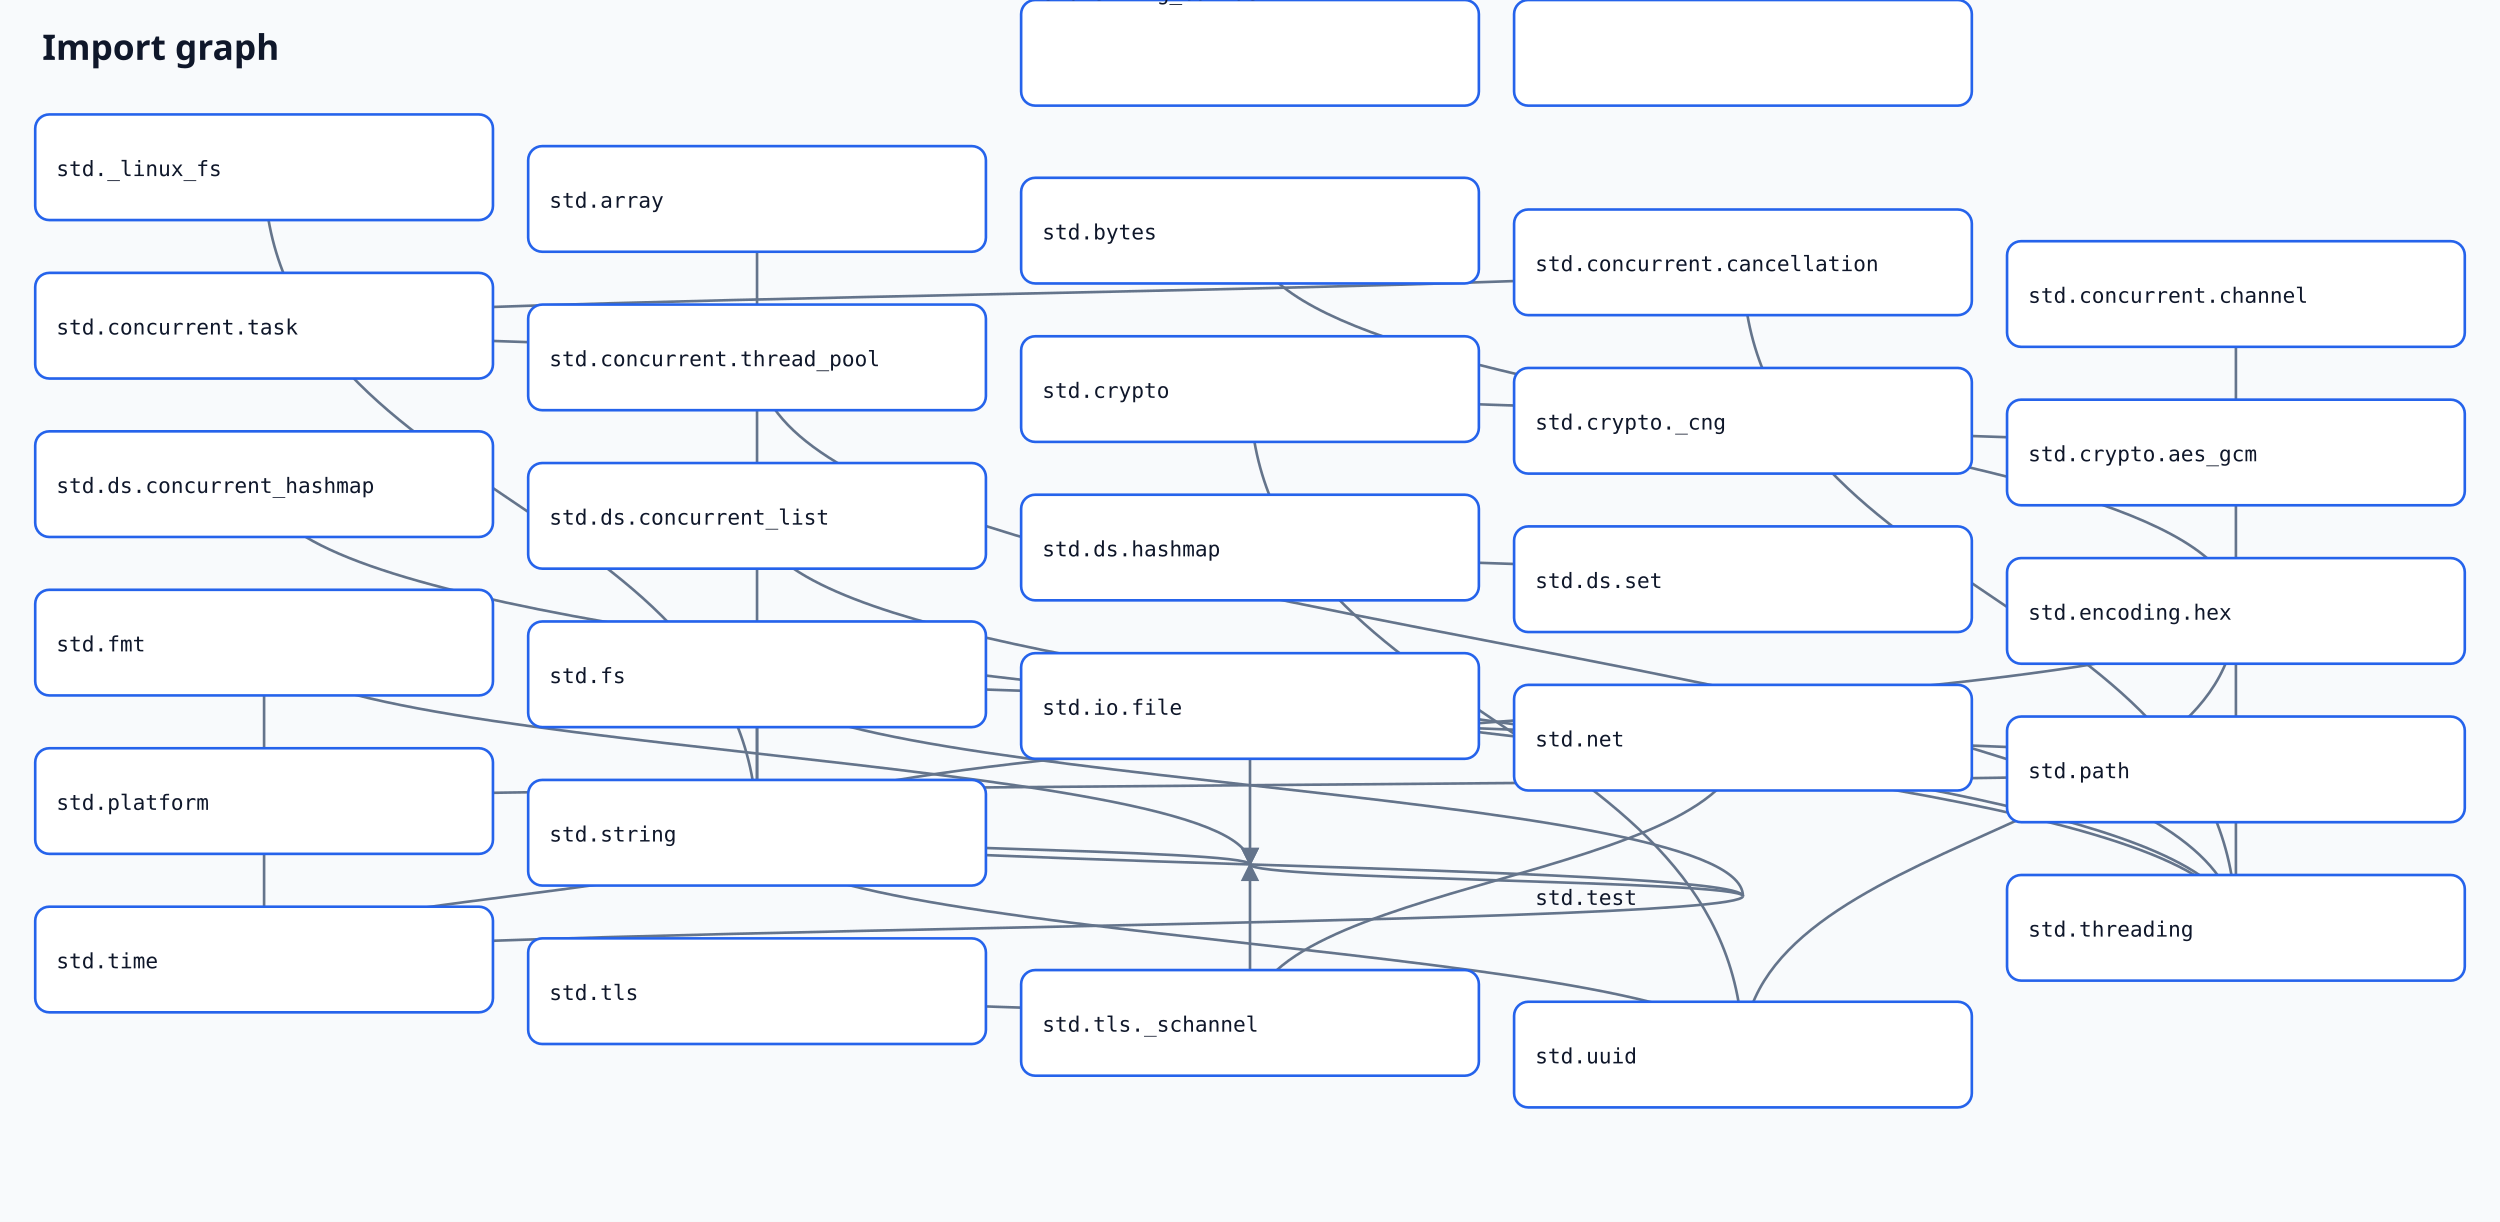
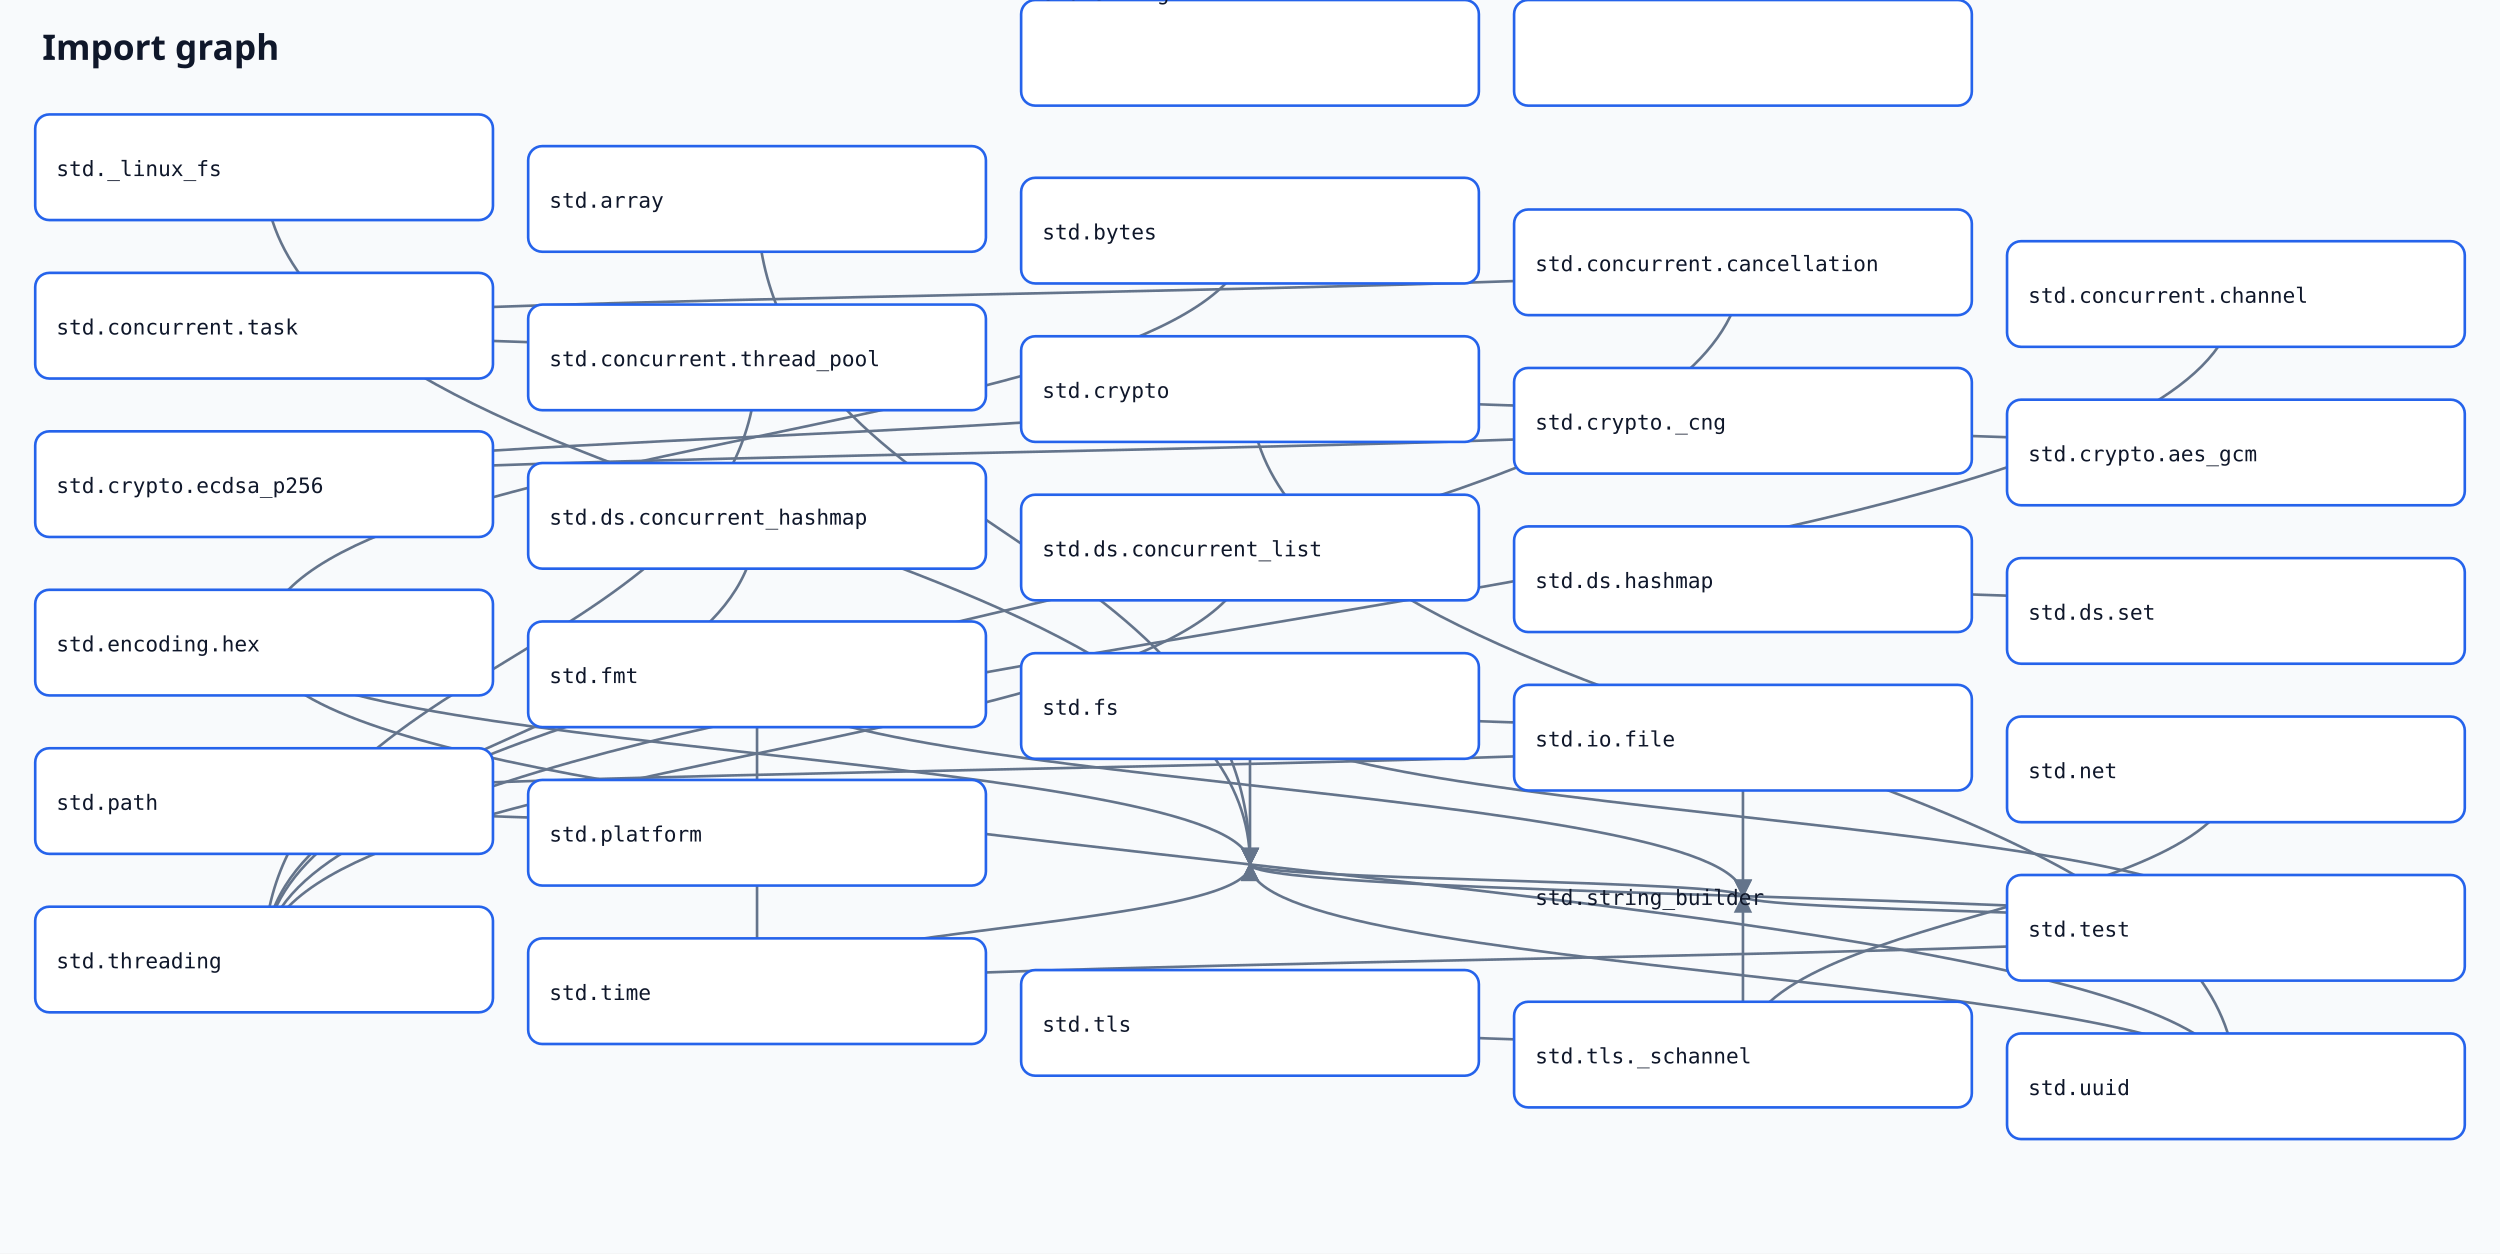
- <svg xmlns="http://www.w3.org/2000/svg" width="1420" height="694" viewBox="0 0 1420 694" role="img" aria-labelledby="title desc">
+ <svg xmlns="http://www.w3.org/2000/svg" width="1420" height="712" viewBox="0 0 1420 712" role="img" aria-labelledby="title desc">
  <defs>
    <marker id="arrow" viewBox="0 0 10 10" refX="9" refY="5" markerWidth="7" markerHeight="7" orient="auto-start-reverse">
      <path d="M 0 0 L 10 5 L 0 10 z" fill="#64748b" />
    </marker>
  </defs>
  <rect width="100%" height="100%" fill="#f8fafc" />
  <text x="24" y="34" font-family="system-ui,sans-serif" font-size="20" font-weight="700" fill="#0f172a">Import graph</text>
-   <path d="M 150 95 C 150 284, 430 284, 430 473" fill="none" stroke="#64748b" stroke-width="1.5" marker-end="url(#arrow)" />
-   <path d="M 430 113 C 430 293, 430 293, 430 473" fill="none" stroke="#64748b" stroke-width="1.5" marker-end="url(#arrow)" />
-   <path d="M 710 131 C 710 239, 1270 239, 1270 347" fill="none" stroke="#64748b" stroke-width="1.5" marker-end="url(#arrow)" />
-   <path d="M 990 149 C 990 338, 1270 338, 1270 527" fill="none" stroke="#64748b" stroke-width="1.5" marker-end="url(#arrow)" />
-   <path d="M 1270 167 C 1270 347, 1270 347, 1270 527" fill="none" stroke="#64748b" stroke-width="1.5" marker-end="url(#arrow)" />
+   <path d="M 150 95 C 150 293, 710 293, 710 491." fill="none" stroke="#64748b" stroke-width="1.5" marker-end="url(#arrow)" />
+   <path d="M 430 113 C 430 302, 710 302, 710 491." fill="none" stroke="#64748b" stroke-width="1.5" marker-end="url(#arrow)" />
+   <path d="M 710 131 C 710 248, 150 248, 150 365" fill="none" stroke="#64748b" stroke-width="1.5" marker-end="url(#arrow)" />
+   <path d="M 990 149 C 990 347, 150 347, 150 545" fill="none" stroke="#64748b" stroke-width="1.5" marker-end="url(#arrow)" />
+   <path d="M 1270 167 C 1270 356, 150 356, 150 545" fill="none" stroke="#64748b" stroke-width="1.5" marker-end="url(#arrow)" />
  <path d="M 150 185 C 150 167, 990 167, 990 149" fill="none" stroke="#64748b" stroke-width="1.5" marker-end="url(#arrow)" />
  <path d="M 150 185 C 150 194, 430 194, 430 203" fill="none" stroke="#64748b" stroke-width="1.5" marker-end="url(#arrow)" />
-   <path d="M 430 203 C 430 365, 1270 365, 1270 527" fill="none" stroke="#64748b" stroke-width="1.5" marker-end="url(#arrow)" />
+   <path d="M 430 203 C 430 374, 150 374, 150 545" fill="none" stroke="#64748b" stroke-width="1.5" marker-end="url(#arrow)" />
  <path d="M 710 221 C 710 230, 990 230, 990 239" fill="none" stroke="#64748b" stroke-width="1.5" marker-end="url(#arrow)" />
  <path d="M 1270 257 C 1270 248, 990 248, 990 239" fill="none" stroke="#64748b" stroke-width="1.5" marker-end="url(#arrow)" />
-   <path d="M 150 275 C 150 401, 1270 401, 1270 527" fill="none" stroke="#64748b" stroke-width="1.5" marker-end="url(#arrow)" />
-   <path d="M 430 293 C 430 410, 1270 410, 1270 527" fill="none" stroke="#64748b" stroke-width="1.5" marker-end="url(#arrow)" />
-   <path d="M 990 329 C 990 320, 710 320, 710 311" fill="none" stroke="#64748b" stroke-width="1.5" marker-end="url(#arrow)" />
-   <path d="M 1270 347 C 1270 410, 430 410, 430 473" fill="none" stroke="#64748b" stroke-width="1.5" marker-end="url(#arrow)" />
+   <path d="M 150 275 C 150 248, 710 248, 710 221" fill="none" stroke="#64748b" stroke-width="1.5" marker-end="url(#arrow)" />
+   <path d="M 150 275 C 150 257, 990 257, 990 239" fill="none" stroke="#64748b" stroke-width="1.5" marker-end="url(#arrow)" />
+   <path d="M 430 293 C 430 419, 150 419, 150 545" fill="none" stroke="#64748b" stroke-width="1.5" marker-end="url(#arrow)" />
+   <path d="M 710 311 C 710 428, 150 428, 150 545" fill="none" stroke="#64748b" stroke-width="1.5" marker-end="url(#arrow)" />
+   <path d="M 1270 347 C 1270 338, 990 338, 990 329" fill="none" stroke="#64748b" stroke-width="1.5" marker-end="url(#arrow)" />
  <path d="M 150 365 C 150 428, 710 428, 710 491." fill="none" stroke="#64748b" stroke-width="1.5" marker-end="url(#arrow)" />
-   <path d="M 430 383 C 430 428, 430 428, 430 473" fill="none" stroke="#64748b" stroke-width="1.5" marker-end="url(#arrow)" />
-   <path d="M 710 401 C 710 392, 430 392, 430 383" fill="none" stroke="#64748b" stroke-width="1.5" marker-end="url(#arrow)" />
-   <path d="M 710 401 C 710 419, 1270 419, 1270 437" fill="none" stroke="#64748b" stroke-width="1.5" marker-end="url(#arrow)" />
-   <path d="M 1270 437 C 1270 446, 150 446, 150 455" fill="none" stroke="#64748b" stroke-width="1.5" marker-end="url(#arrow)" />
-   <path d="M 430 473 C 430 482, 710 482, 710 491." fill="none" stroke="#64748b" stroke-width="1.5" marker-end="url(#arrow)" />
-   <path d="M 990 509. C 990 446, 430 446, 430 383" fill="none" stroke="#64748b" stroke-width="1.5" marker-end="url(#arrow)" />
-   <path d="M 990 509. C 990 491, 430 491, 430 473" fill="none" stroke="#64748b" stroke-width="1.5" marker-end="url(#arrow)" />
-   <path d="M 990 509. C 990 500, 710 500, 710 491." fill="none" stroke="#64748b" stroke-width="1.5" marker-end="url(#arrow)" />
-   <path d="M 990 509. C 990 527, 150 527, 150 545" fill="none" stroke="#64748b" stroke-width="1.5" marker-end="url(#arrow)" />
-   <path d="M 150 545 C 150 455, 150 455, 150 365" fill="none" stroke="#64748b" stroke-width="1.5" marker-end="url(#arrow)" />
-   <path d="M 150 545 C 150 509, 430 509, 430 473" fill="none" stroke="#64748b" stroke-width="1.5" marker-end="url(#arrow)" />
-   <path d="M 430 563 C 430 572, 710 572, 710 581" fill="none" stroke="#64748b" stroke-width="1.5" marker-end="url(#arrow)" />
-   <path d="M 710 581 C 710 491, 710 491, 710 401" fill="none" stroke="#64748b" stroke-width="1.5" marker-end="url(#arrow)" />
-   <path d="M 710 581 C 710 500, 990 500, 990 419" fill="none" stroke="#64748b" stroke-width="1.5" marker-end="url(#arrow)" />
-   <path d="M 990 599 C 990 410, 710 410, 710 221" fill="none" stroke="#64748b" stroke-width="1.5" marker-end="url(#arrow)" />
-   <path d="M 990 599 C 990 473, 1270 473, 1270 347" fill="none" stroke="#64748b" stroke-width="1.5" marker-end="url(#arrow)" />
-   <path d="M 990 599 C 990 536, 430 536, 430 473" fill="none" stroke="#64748b" stroke-width="1.5" marker-end="url(#arrow)" />
+   <path d="M 430 383 C 430 446, 990 446, 990 509." fill="none" stroke="#64748b" stroke-width="1.5" marker-end="url(#arrow)" />
+   <path d="M 710 401 C 710 446, 710 446, 710 491." fill="none" stroke="#64748b" stroke-width="1.5" marker-end="url(#arrow)" />
+   <path d="M 990 419 C 990 410, 710 410, 710 401" fill="none" stroke="#64748b" stroke-width="1.5" marker-end="url(#arrow)" />
+   <path d="M 990 419 C 990 437, 150 437, 150 455" fill="none" stroke="#64748b" stroke-width="1.5" marker-end="url(#arrow)" />
+   <path d="M 150 455 C 150 464, 430 464, 430 473" fill="none" stroke="#64748b" stroke-width="1.5" marker-end="url(#arrow)" />
+   <path d="M 710 491. C 710 500, 990 500, 990 509." fill="none" stroke="#64748b" stroke-width="1.5" marker-end="url(#arrow)" />
+   <path d="M 1270 527 C 1270 464, 710 464, 710 401" fill="none" stroke="#64748b" stroke-width="1.5" marker-end="url(#arrow)" />
+   <path d="M 1270 527 C 1270 509, 710 509, 710 491." fill="none" stroke="#64748b" stroke-width="1.5" marker-end="url(#arrow)" />
+   <path d="M 1270 527 C 1270 518, 990 518, 990 509." fill="none" stroke="#64748b" stroke-width="1.5" marker-end="url(#arrow)" />
+   <path d="M 1270 527 C 1270 545, 430 545, 430 563" fill="none" stroke="#64748b" stroke-width="1.5" marker-end="url(#arrow)" />
+   <path d="M 430 563 C 430 473, 430 473, 430 383" fill="none" stroke="#64748b" stroke-width="1.5" marker-end="url(#arrow)" />
+   <path d="M 430 563 C 430 527, 710 527, 710 491." fill="none" stroke="#64748b" stroke-width="1.5" marker-end="url(#arrow)" />
+   <path d="M 710 581 C 710 590, 990 590, 990 599" fill="none" stroke="#64748b" stroke-width="1.5" marker-end="url(#arrow)" />
+   <path d="M 990 599 C 990 509, 990 509, 990 419" fill="none" stroke="#64748b" stroke-width="1.5" marker-end="url(#arrow)" />
+   <path d="M 990 599 C 990 518, 1270 518, 1270 437" fill="none" stroke="#64748b" stroke-width="1.5" marker-end="url(#arrow)" />
+   <path d="M 1270 617 C 1270 419, 710 419, 710 221" fill="none" stroke="#64748b" stroke-width="1.5" marker-end="url(#arrow)" />
+   <path d="M 1270 617 C 1270 491, 150 491, 150 365" fill="none" stroke="#64748b" stroke-width="1.5" marker-end="url(#arrow)" />
+   <path d="M 1270 617 C 1270 554, 710 554, 710 491." fill="none" stroke="#64748b" stroke-width="1.5" marker-end="url(#arrow)" />
  <g>
    <rect x="20" y="65" width="260" height="60" rx="8" fill="#ffffff" stroke="#2563eb" stroke-width="1.5" />
    <text x="32" y="100" font-family="ui-monospace,monospace" font-size="12" fill="#0f172a">std._linux_fs</text>
  </g>
  <g>
    <rect x="300" y="83" width="260" height="60" rx="8" fill="#ffffff" stroke="#2563eb" stroke-width="1.5" />
    <text x="312" y="118" font-family="ui-monospace,monospace" font-size="12" fill="#0f172a">std.array</text>
  </g>
  <g>
    <rect x="580" y="101" width="260" height="60" rx="8" fill="#ffffff" stroke="#2563eb" stroke-width="1.5" />
    <text x="592" y="136" font-family="ui-monospace,monospace" font-size="12" fill="#0f172a">std.bytes</text>
  </g>
  <g>
    <rect x="860" y="119" width="260" height="60" rx="8" fill="#ffffff" stroke="#2563eb" stroke-width="1.5" />
    <text x="872" y="154" font-family="ui-monospace,monospace" font-size="12" fill="#0f172a">std.concurrent.cancellation</text>
  </g>
  <g>
    <rect x="1140" y="137" width="260" height="60" rx="8" fill="#ffffff" stroke="#2563eb" stroke-width="1.5" />
    <text x="1152" y="172" font-family="ui-monospace,monospace" font-size="12" fill="#0f172a">std.concurrent.channel</text>
  </g>
  <g>
    <rect x="20" y="155" width="260" height="60" rx="8" fill="#ffffff" stroke="#2563eb" stroke-width="1.5" />
    <text x="32" y="190" font-family="ui-monospace,monospace" font-size="12" fill="#0f172a">std.concurrent.task</text>
  </g>
  <g>
    <rect x="300" y="173" width="260" height="60" rx="8" fill="#ffffff" stroke="#2563eb" stroke-width="1.5" />
    <text x="312" y="208" font-family="ui-monospace,monospace" font-size="12" fill="#0f172a">std.concurrent.thread_pool</text>
  </g>
  <g>
    <rect x="580" y="191" width="260" height="60" rx="8" fill="#ffffff" stroke="#2563eb" stroke-width="1.5" />
    <text x="592" y="226" font-family="ui-monospace,monospace" font-size="12" fill="#0f172a">std.crypto</text>
  </g>
  <g>
    <rect x="860" y="209" width="260" height="60" rx="8" fill="#ffffff" stroke="#2563eb" stroke-width="1.5" />
    <text x="872" y="244" font-family="ui-monospace,monospace" font-size="12" fill="#0f172a">std.crypto._cng</text>
  </g>
  <g>
    <rect x="1140" y="227" width="260" height="60" rx="8" fill="#ffffff" stroke="#2563eb" stroke-width="1.5" />
    <text x="1152" y="262" font-family="ui-monospace,monospace" font-size="12" fill="#0f172a">std.crypto.aes_gcm</text>
  </g>
  <g>
    <rect x="20" y="245" width="260" height="60" rx="8" fill="#ffffff" stroke="#2563eb" stroke-width="1.5" />
-     <text x="32" y="280" font-family="ui-monospace,monospace" font-size="12" fill="#0f172a">std.ds.concurrent_hashmap</text>
+     <text x="32" y="280" font-family="ui-monospace,monospace" font-size="12" fill="#0f172a">std.crypto.ecdsa_p256</text>
  </g>
  <g>
    <rect x="300" y="263" width="260" height="60" rx="8" fill="#ffffff" stroke="#2563eb" stroke-width="1.5" />
-     <text x="312" y="298" font-family="ui-monospace,monospace" font-size="12" fill="#0f172a">std.ds.concurrent_list</text>
+     <text x="312" y="298" font-family="ui-monospace,monospace" font-size="12" fill="#0f172a">std.ds.concurrent_hashmap</text>
  </g>
  <g>
    <rect x="580" y="281" width="260" height="60" rx="8" fill="#ffffff" stroke="#2563eb" stroke-width="1.5" />
-     <text x="592" y="316" font-family="ui-monospace,monospace" font-size="12" fill="#0f172a">std.ds.hashmap</text>
+     <text x="592" y="316" font-family="ui-monospace,monospace" font-size="12" fill="#0f172a">std.ds.concurrent_list</text>
  </g>
  <g>
    <rect x="860" y="299" width="260" height="60" rx="8" fill="#ffffff" stroke="#2563eb" stroke-width="1.5" />
-     <text x="872" y="334" font-family="ui-monospace,monospace" font-size="12" fill="#0f172a">std.ds.set</text>
+     <text x="872" y="334" font-family="ui-monospace,monospace" font-size="12" fill="#0f172a">std.ds.hashmap</text>
  </g>
  <g>
    <rect x="1140" y="317" width="260" height="60" rx="8" fill="#ffffff" stroke="#2563eb" stroke-width="1.5" />
-     <text x="1152" y="352" font-family="ui-monospace,monospace" font-size="12" fill="#0f172a">std.encoding.hex</text>
+     <text x="1152" y="352" font-family="ui-monospace,monospace" font-size="12" fill="#0f172a">std.ds.set</text>
  </g>
  <g>
    <rect x="20" y="335" width="260" height="60" rx="8" fill="#ffffff" stroke="#2563eb" stroke-width="1.5" />
-     <text x="32" y="370" font-family="ui-monospace,monospace" font-size="12" fill="#0f172a">std.fmt</text>
+     <text x="32" y="370" font-family="ui-monospace,monospace" font-size="12" fill="#0f172a">std.encoding.hex</text>
  </g>
  <g>
    <rect x="300" y="353" width="260" height="60" rx="8" fill="#ffffff" stroke="#2563eb" stroke-width="1.5" />
-     <text x="312" y="388" font-family="ui-monospace,monospace" font-size="12" fill="#0f172a">std.fs</text>
+     <text x="312" y="388" font-family="ui-monospace,monospace" font-size="12" fill="#0f172a">std.fmt</text>
  </g>
  <g>
    <rect x="580" y="371" width="260" height="60" rx="8" fill="#ffffff" stroke="#2563eb" stroke-width="1.5" />
-     <text x="592" y="406" font-family="ui-monospace,monospace" font-size="12" fill="#0f172a">std.io.file</text>
+     <text x="592" y="406" font-family="ui-monospace,monospace" font-size="12" fill="#0f172a">std.fs</text>
  </g>
  <g>
    <rect x="860" y="389" width="260" height="60" rx="8" fill="#ffffff" stroke="#2563eb" stroke-width="1.5" />
-     <text x="872" y="424" font-family="ui-monospace,monospace" font-size="12" fill="#0f172a">std.net</text>
+     <text x="872" y="424" font-family="ui-monospace,monospace" font-size="12" fill="#0f172a">std.io.file</text>
  </g>
  <g>
    <rect x="1140" y="407" width="260" height="60" rx="8" fill="#ffffff" stroke="#2563eb" stroke-width="1.5" />
-     <text x="1152" y="442" font-family="ui-monospace,monospace" font-size="12" fill="#0f172a">std.path</text>
+     <text x="1152" y="442" font-family="ui-monospace,monospace" font-size="12" fill="#0f172a">std.net</text>
  </g>
  <g>
    <rect x="20" y="425" width="260" height="60" rx="8" fill="#ffffff" stroke="#2563eb" stroke-width="1.5" />
-     <text x="32" y="460" font-family="ui-monospace,monospace" font-size="12" fill="#0f172a">std.platform</text>
+     <text x="32" y="460" font-family="ui-monospace,monospace" font-size="12" fill="#0f172a">std.path</text>
  </g>
  <g>
    <rect x="300" y="443" width="260" height="60" rx="8" fill="#ffffff" stroke="#2563eb" stroke-width="1.5" />
-     <text x="312" y="478" font-family="ui-monospace,monospace" font-size="12" fill="#0f172a">std.string</text>
+     <text x="312" y="478" font-family="ui-monospace,monospace" font-size="12" fill="#0f172a">std.platform</text>
  </g>
  <g>
    <rect x="580" y="461." width="260" height="60" rx="8" fill="#ffffff" stroke="#2563eb" stroke-width="1.5" />
-     <text x="592" y="496." font-family="ui-monospace,monospace" font-size="12" fill="#0f172a">std.string_builder</text>
+     <text x="592" y="496." font-family="ui-monospace,monospace" font-size="12" fill="#0f172a">std.string</text>
  </g>
  <g>
    <rect x="860" y="479." width="260" height="60" rx="8" fill="#ffffff" stroke="#2563eb" stroke-width="1.5" />
-     <text x="872" y="514" font-family="ui-monospace,monospace" font-size="12" fill="#0f172a">std.test</text>
+     <text x="872" y="514" font-family="ui-monospace,monospace" font-size="12" fill="#0f172a">std.string_builder</text>
  </g>
  <g>
    <rect x="1140" y="497" width="260" height="60" rx="8" fill="#ffffff" stroke="#2563eb" stroke-width="1.5" />
-     <text x="1152" y="532" font-family="ui-monospace,monospace" font-size="12" fill="#0f172a">std.threading</text>
+     <text x="1152" y="532" font-family="ui-monospace,monospace" font-size="12" fill="#0f172a">std.test</text>
  </g>
  <g>
    <rect x="20" y="515" width="260" height="60" rx="8" fill="#ffffff" stroke="#2563eb" stroke-width="1.5" />
-     <text x="32" y="550" font-family="ui-monospace,monospace" font-size="12" fill="#0f172a">std.time</text>
+     <text x="32" y="550" font-family="ui-monospace,monospace" font-size="12" fill="#0f172a">std.threading</text>
  </g>
  <g>
    <rect x="300" y="533" width="260" height="60" rx="8" fill="#ffffff" stroke="#2563eb" stroke-width="1.5" />
-     <text x="312" y="568" font-family="ui-monospace,monospace" font-size="12" fill="#0f172a">std.tls</text>
+     <text x="312" y="568" font-family="ui-monospace,monospace" font-size="12" fill="#0f172a">std.time</text>
  </g>
  <g>
    <rect x="580" y="551" width="260" height="60" rx="8" fill="#ffffff" stroke="#2563eb" stroke-width="1.5" />
-     <text x="592" y="586" font-family="ui-monospace,monospace" font-size="12" fill="#0f172a">std.tls._schannel</text>
+     <text x="592" y="586" font-family="ui-monospace,monospace" font-size="12" fill="#0f172a">std.tls</text>
  </g>
  <g>
    <rect x="860" y="569" width="260" height="60" rx="8" fill="#ffffff" stroke="#2563eb" stroke-width="1.5" />
-     <text x="872" y="604" font-family="ui-monospace,monospace" font-size="12" fill="#0f172a">std.uuid</text>
+     <text x="872" y="604" font-family="ui-monospace,monospace" font-size="12" fill="#0f172a">std.tls._schannel</text>
+   </g>
+   <g>
+     <rect x="1140" y="587" width="260" height="60" rx="8" fill="#ffffff" stroke="#2563eb" stroke-width="1.5" />
+     <text x="1152" y="622" font-family="ui-monospace,monospace" font-size="12" fill="#0f172a">std.uuid</text>
  </g>
</svg>
